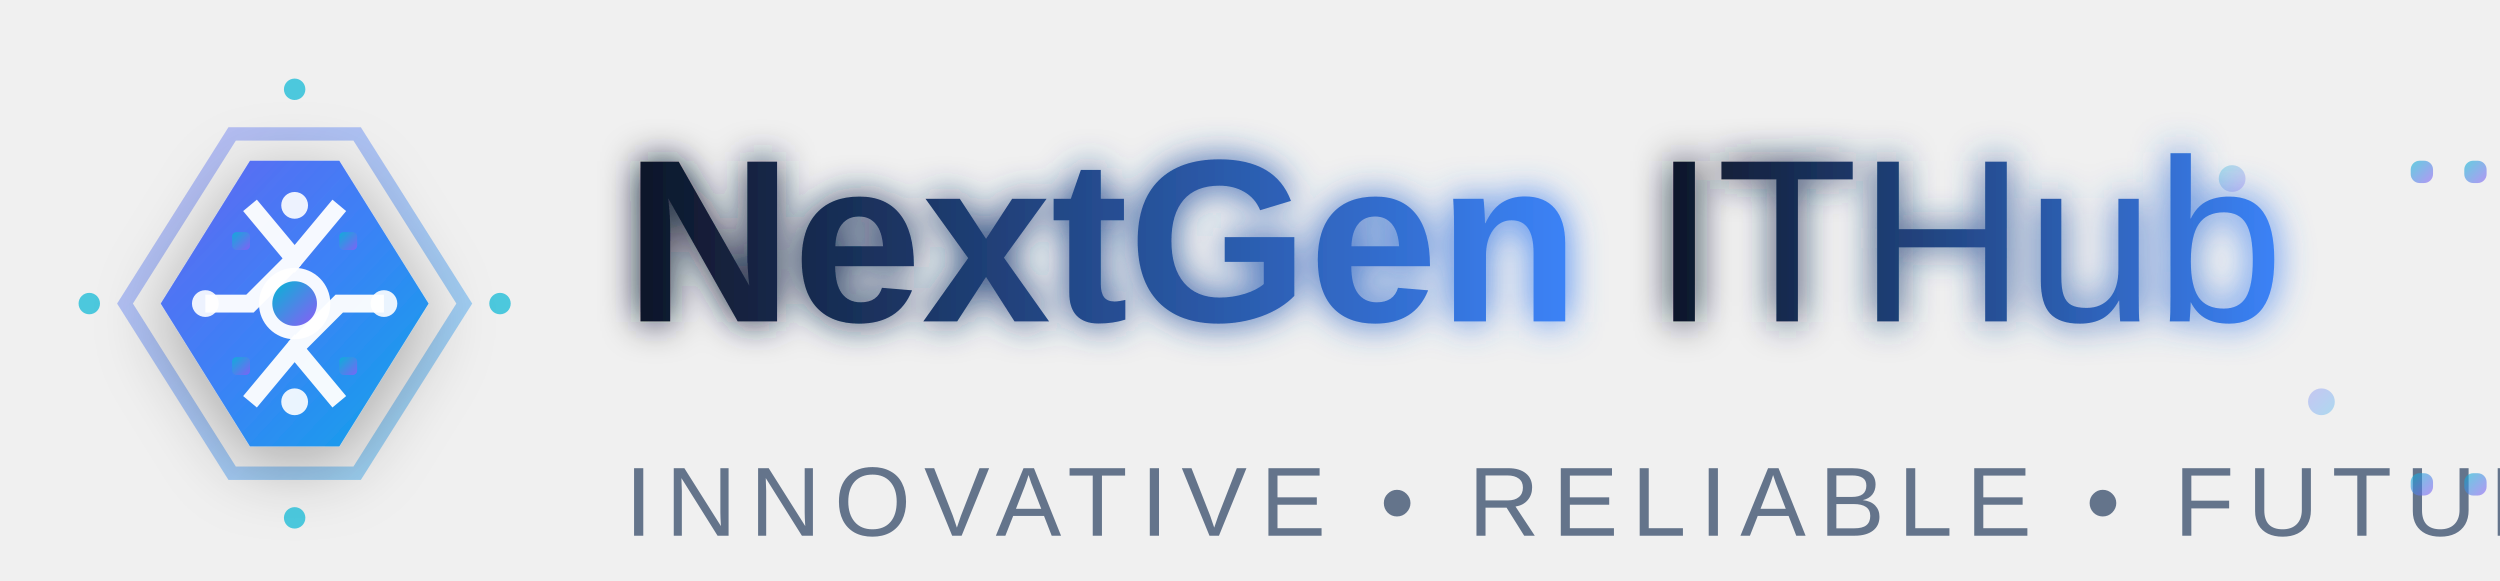
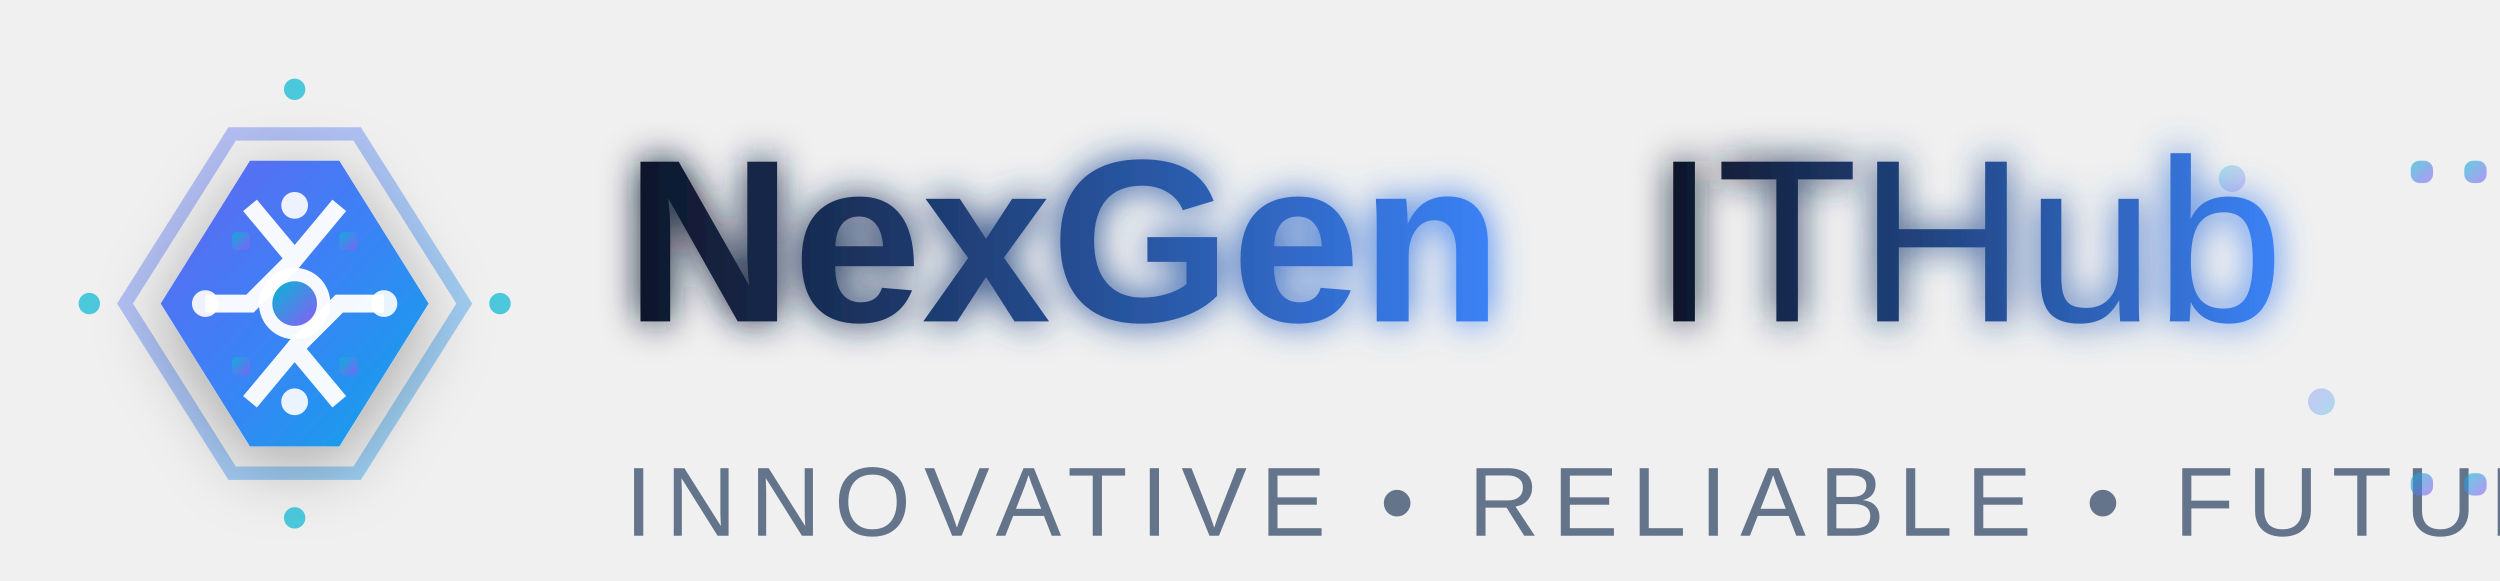
<svg xmlns="http://www.w3.org/2000/svg" width="280" height="65" viewBox="0 0 280 65">
  <defs>
    <linearGradient id="modernGradient" x1="0%" y1="0%" x2="100%" y2="100%">
      <stop offset="0%" style="stop-color:#6366f1;stop-opacity:1" />
      <stop offset="50%" style="stop-color:#3b82f6;stop-opacity:1" />
      <stop offset="100%" style="stop-color:#0ea5e9;stop-opacity:1" />
    </linearGradient>
    <linearGradient id="textGradientNew" x1="0%" y1="0%" x2="100%" y2="0%">
      <stop offset="0%" style="stop-color:#0f172a;stop-opacity:1" />
      <stop offset="100%" style="stop-color:#3b82f6;stop-opacity:1" />
    </linearGradient>
    <linearGradient id="accentGradient" x1="0%" y1="0%" x2="100%" y2="100%">
      <stop offset="0%" style="stop-color:#06b6d4;stop-opacity:1" />
      <stop offset="100%" style="stop-color:#8b5cf6;stop-opacity:1" />
    </linearGradient>
    <filter id="modernGlow" x="-50%" y="-50%" width="200%" height="200%">
      <feGaussianBlur stdDeviation="2" result="coloredBlur" />
      <feMerge>
        <feMergeNode in="coloredBlur" />
        <feMergeNode in="SourceGraphic" />
      </feMerge>
    </filter>
    <filter id="sharpShadow" x="-50%" y="-50%" width="200%" height="200%">
      <feDropShadow dx="0" dy="2" stdDeviation="4" flood-color="#000000" flood-opacity="0.3" />
    </filter>
  </defs>
  <g transform="translate(8, 8)">
    <path d="M6 26 L18 7 L32 7 L44 26 L32 45 L18 45 Z" fill="none" stroke="url(#modernGradient)" stroke-width="1.5" opacity="0.4" />
    <path d="M10 26 L20 10 L30 10 L40 26 L30 42 L20 42 Z" fill="url(#modernGradient)" filter="url(#sharpShadow)" />
    <g stroke="#ffffff" stroke-width="2" fill="none" opacity="0.95">
      <path d="M20 15 L25 21 L30 15" />
      <path d="M20 37 L25 31 L30 37" />
      <path d="M15 26 L20 26 L25 21" />
      <path d="M35 26 L30 26 L25 31" />
    </g>
    <circle cx="25" cy="26" r="4" fill="#ffffff" opacity="0.95" />
    <circle cx="25" cy="26" r="2.5" fill="url(#accentGradient)" />
    <g fill="#ffffff" opacity="0.9">
      <circle cx="25" cy="15" r="1.5" />
      <circle cx="25" cy="37" r="1.5" />
      <circle cx="15" cy="26" r="1.5" />
      <circle cx="35" cy="26" r="1.5" />
    </g>
    <g fill="url(#accentGradient)" opacity="0.8">
      <rect x="18" y="18" width="2" height="2" rx="0.5" />
      <rect x="30" y="18" width="2" height="2" rx="0.5" />
      <rect x="18" y="32" width="2" height="2" rx="0.5" />
      <rect x="30" y="32" width="2" height="2" rx="0.5" />
    </g>
    <g fill="#06b6d4" opacity="0.7">
      <circle cx="25" cy="2" r="1.2" />
      <circle cx="25" cy="50" r="1.2" />
      <circle cx="2" cy="26" r="1.2" />
      <circle cx="48" cy="26" r="1.2" />
    </g>
  </g>
  <g transform="translate(70, 8)">
-     <text x="0" y="28" font-family="'Segoe UI', Arial, sans-serif" font-size="26" font-weight="700" fill="url(#textGradientNew)" filter="url(#modernGlow)">NextGen</text>
+     <text x="0" y="28" font-family="'Segoe UI', Arial, sans-serif" font-size="26" font-weight="700" fill="url(#textGradientNew)" filter="url(#modernGlow)">NexGen</text>
    <text x="115" y="28" font-family="'Segoe UI', Arial, sans-serif" font-size="26" font-weight="300" fill="url(#textGradientNew)" filter="url(#modernGlow)">ITHub</text>
    <path d="M0 38 L195 38" stroke="url(#modernGradient)" stroke-width="2.5" opacity="0.5" />
    <text x="0" y="52" font-family="'Segoe UI', Arial, sans-serif" font-size="11" font-weight="500" fill="#64748b" letter-spacing="1.5">INNOVATIVE • RELIABLE • FUTURE-READY</text>
    <g fill="url(#accentGradient)" opacity="0.6">
      <rect x="200" y="10" width="2.5" height="2.5" rx="1" />
      <rect x="206" y="10" width="2.5" height="2.5" rx="1" />
      <rect x="200" y="45" width="2.5" height="2.5" rx="1" />
      <rect x="206" y="45" width="2.5" height="2.5" rx="1" />
    </g>
    <g stroke="#e2e8f0" stroke-width="0.8" opacity="0.4" fill="none">
      <path d="M215 15 L222 15 L222 22" />
      <path d="M215 40 L222 40 L222 33" />
    </g>
  </g>
  <g opacity="0.3">
    <circle cx="250" cy="20" r="1.5" fill="url(#accentGradient)" />
    <circle cx="260" cy="45" r="1.5" fill="url(#modernGradient)" />
  </g>
</svg>
